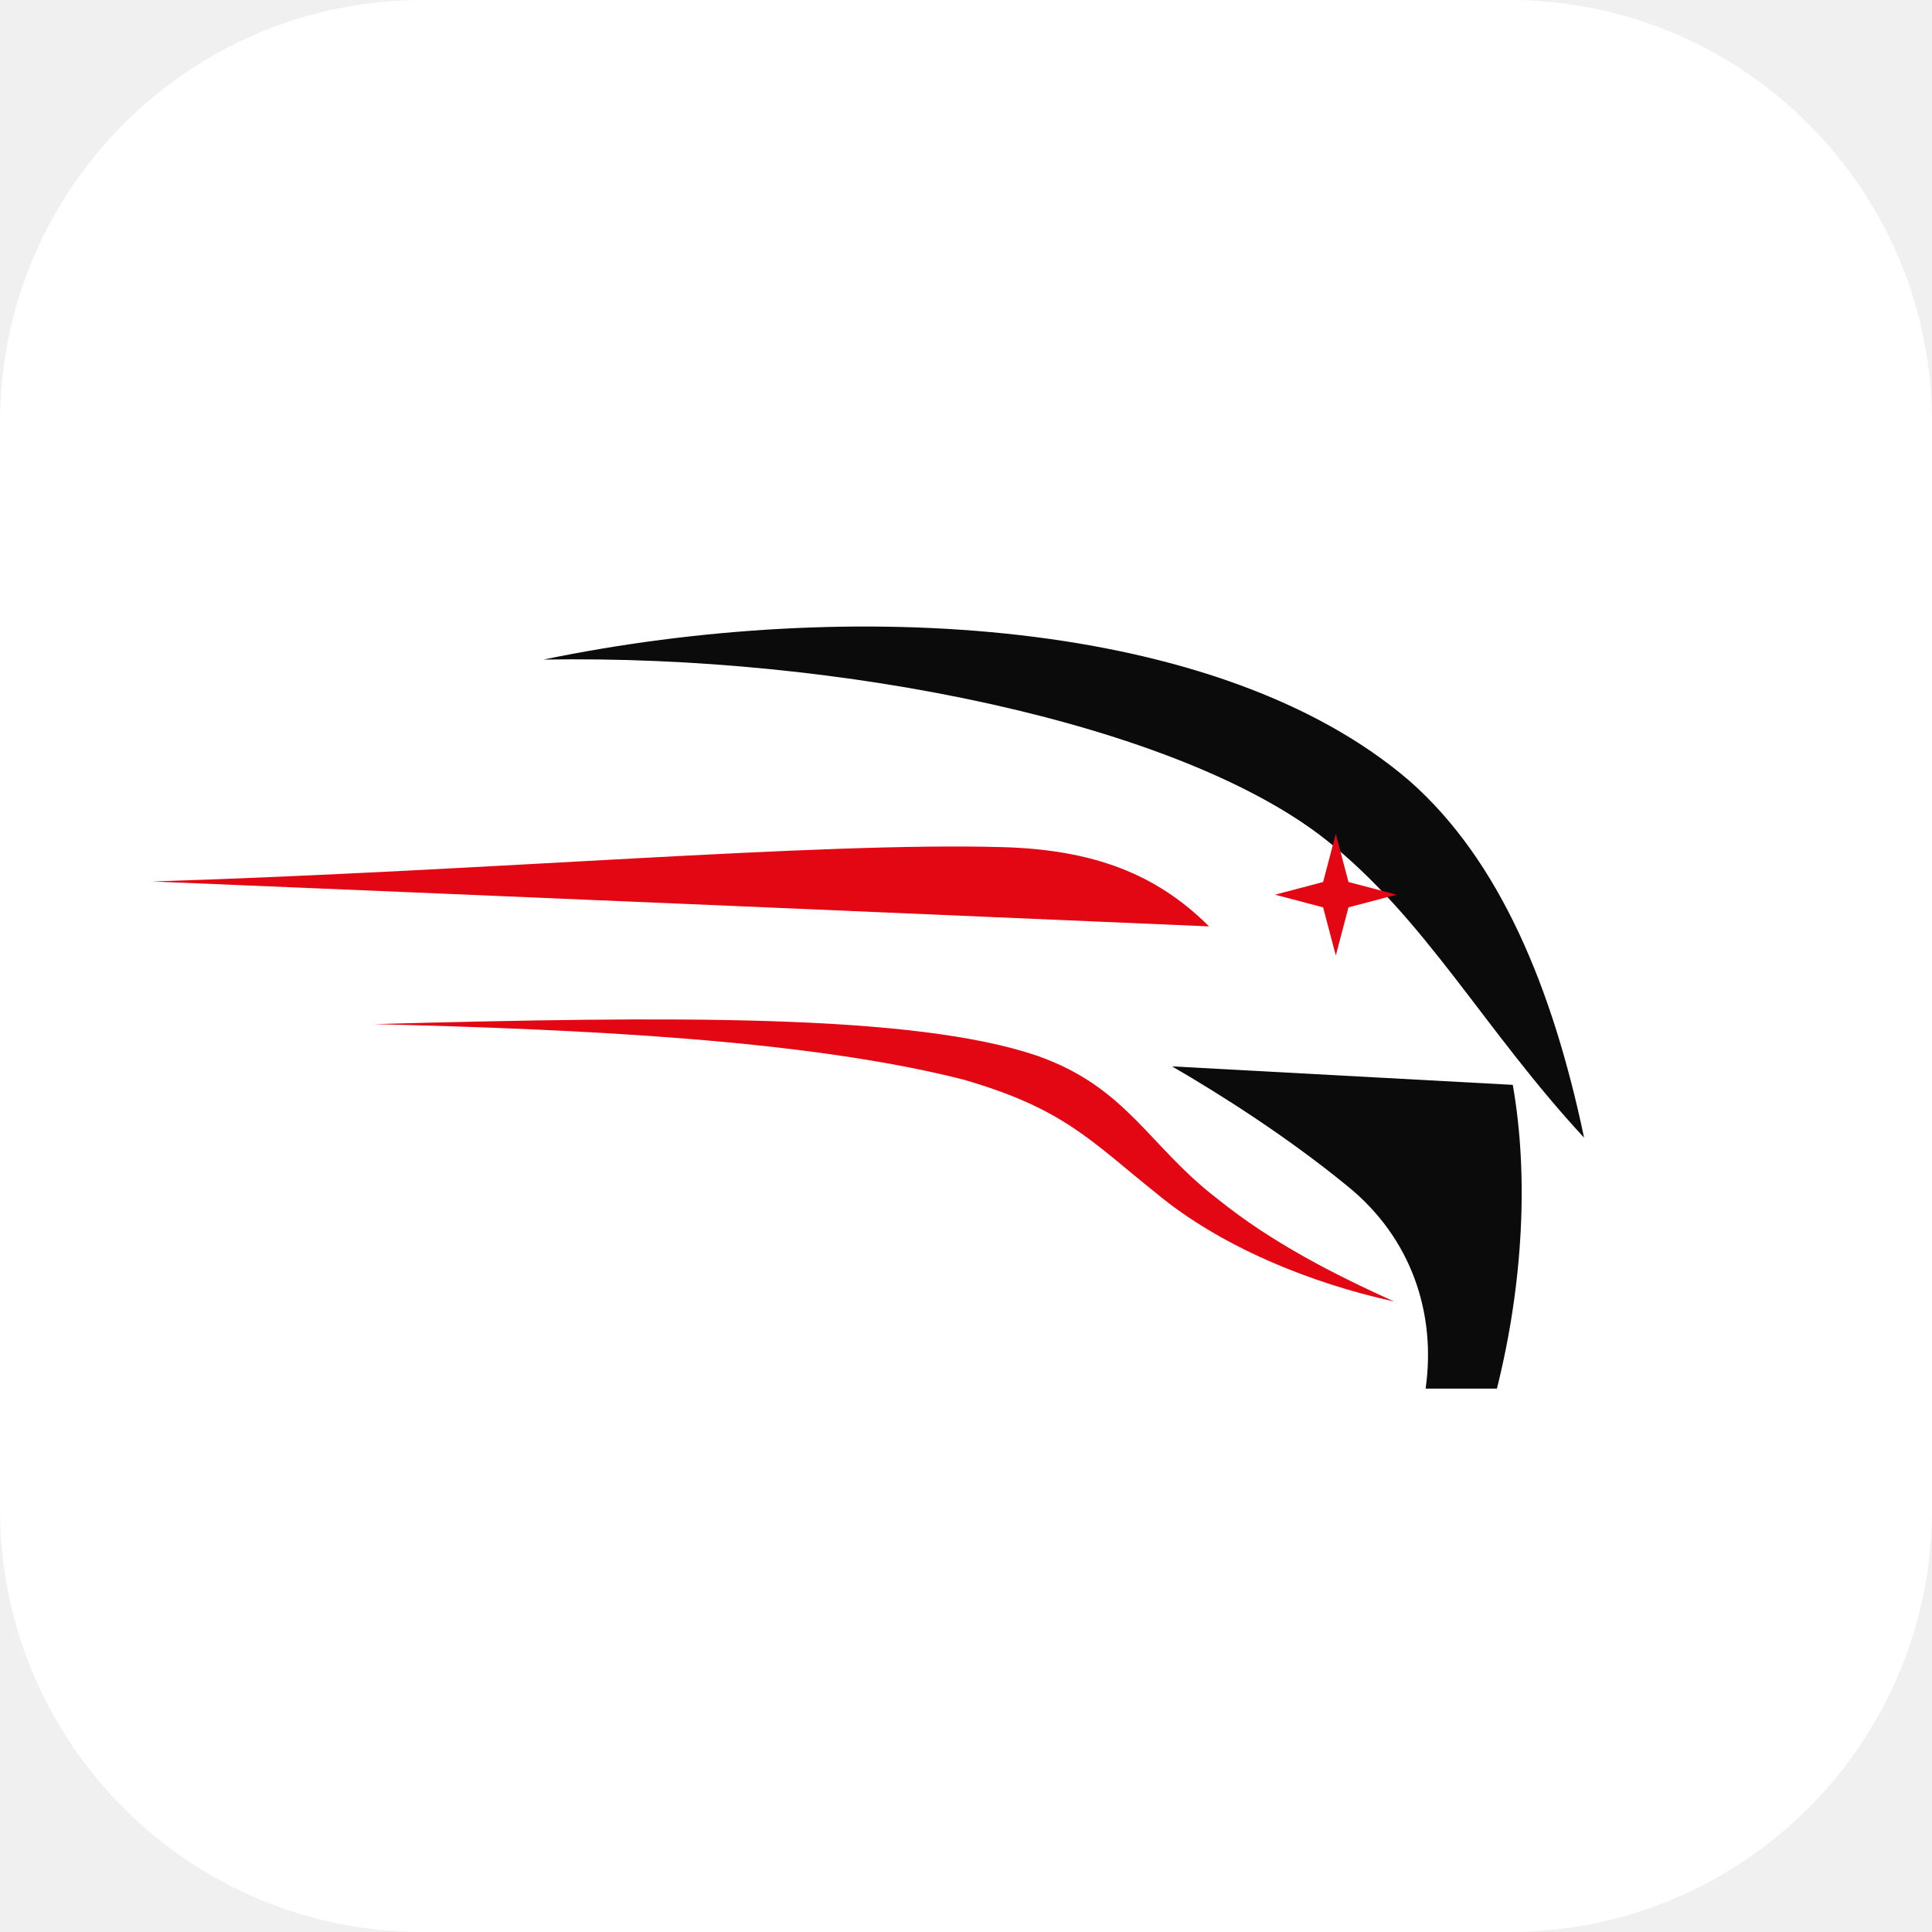
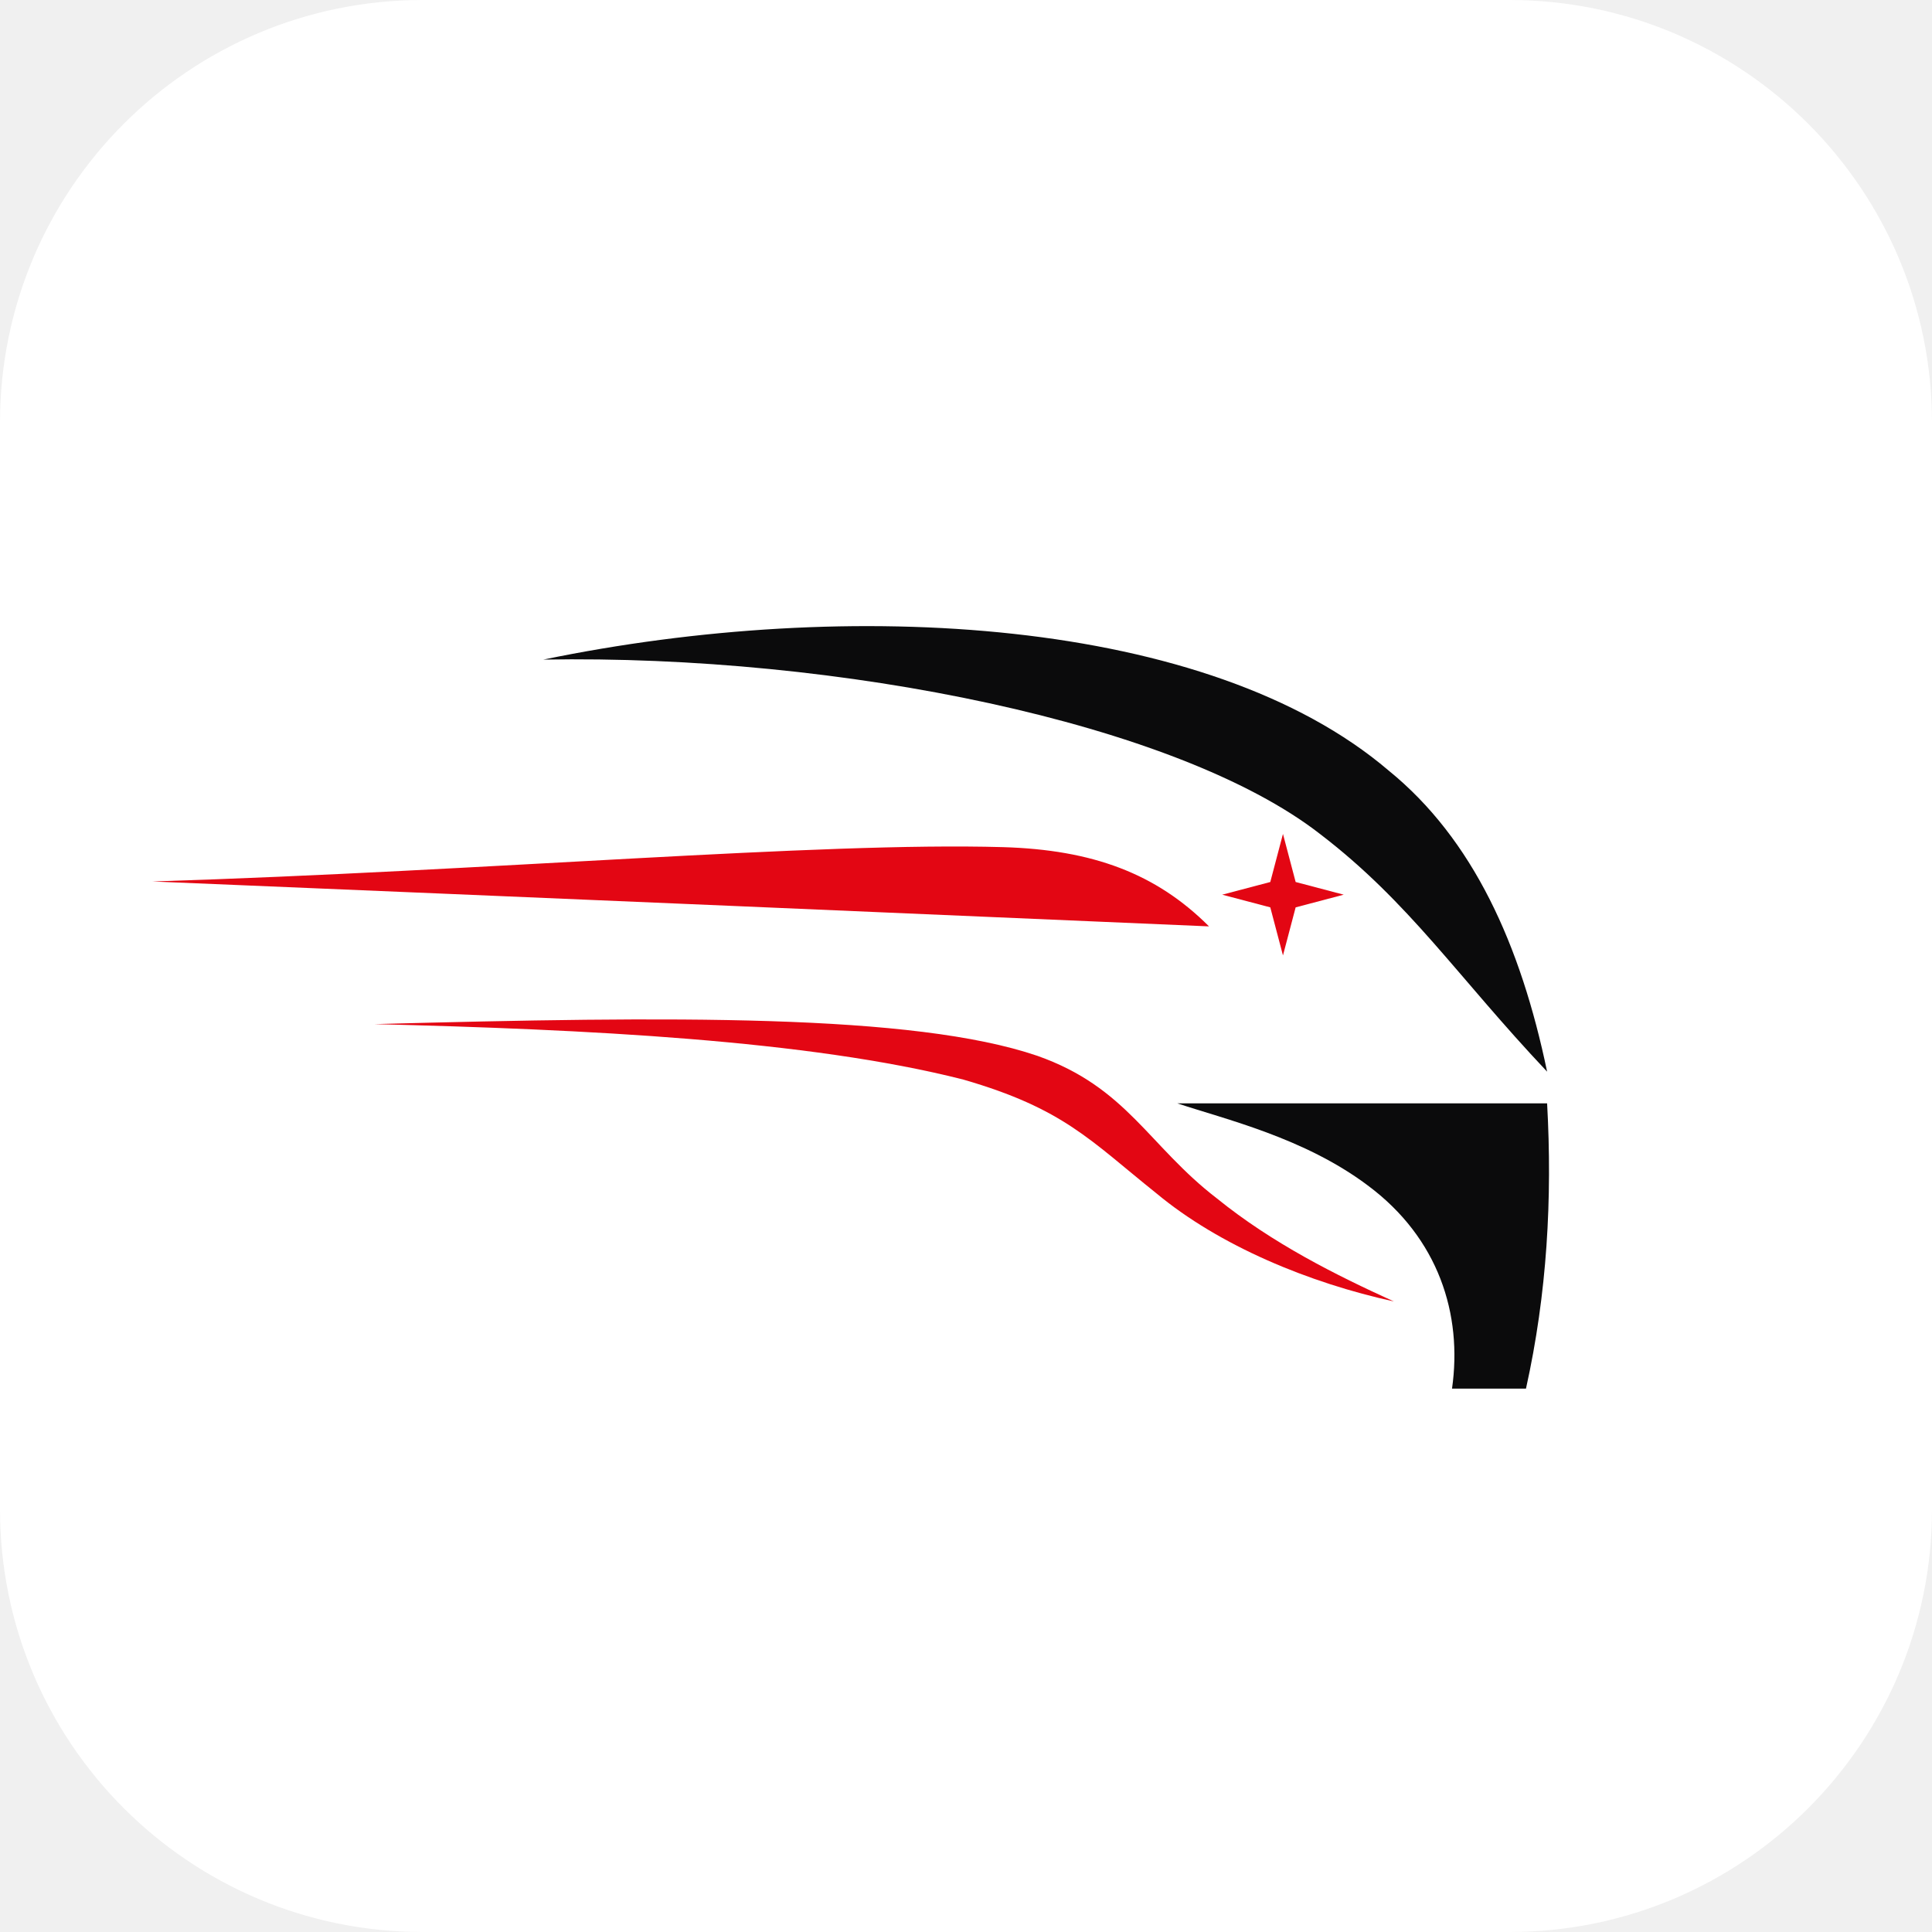
<svg xmlns="http://www.w3.org/2000/svg" viewBox="0 0 64 64">
  <rect width="64" height="64" rx="14" fill="#ffffff" />
  <g transform="translate(4,16.25) scale(0.175)">
-     <path d="M 80 32 C 138 20, 208 24, 244 55 C 261 70, 271 94, 277 122.5 C 258 102, 247 81, 228 66 C 200 44, 136 31, 80 32 Z" fill="#0B0B0C" />
+     <path d="M 80 32 C 138 20, 206 24, 240 53 C 256 66, 265 86, 270 110 C 253 92, 244 78, 227 65 C 200 44, 136 31, 80 32 Z" fill="#0B0B0C" />
    <path d="M 6 74 C 70 72, 132 66.5, 167 67.5 C 184 68, 196 72.5, 206 82.5 C 160 80.5, 78 77, 6 74 Z" fill="#E30613" />
    <path d="M 48 101 C 104 99.5, 150 99, 173.5 107 C 190.5 113, 194.5 124, 207.5 134 C 218 142.5, 230 148.5, 241 153.5 C 225 150, 208 143, 196 133 C 183.5 123, 178.5 117, 159.5 111.5 C 130 104, 88 102, 48 101 Z" fill="#E30613" />
-     <path d="M 199 109 L 263.5 112.5 C 266.5 129.5, 265.5 150, 260.5 170 L 247 170 C 249 156, 244.5 141.5, 232 131.5 C 221 122.5, 208.5 114.5, 199 109 Z" fill="#0B0B0C" />
-     <path d="M 230 65 L 232.4 74.1 L 241.5 76.5 L 232.4 78.9 L 230 88 L 227.6 78.9 L 218.5 76.5 L 227.6 74.1 Z" fill="#E30613" />
+     <path d="M 200 116 L 270 116 C 271 134, 270 152, 266 170 L 252 170 C 254 156, 249.5 141.5, 236 131.5 C 224 122.5, 209 119, 200 116 Z" fill="#0B0B0C" />
+     <path d="M 220 65 L 222.4 74.1 L 231.5 76.5 L 222.4 78.9 L 220 88 L 217.6 78.9 L 208.5 76.5 L 217.6 74.1 Z" fill="#E30613" />
  </g>
</svg>
